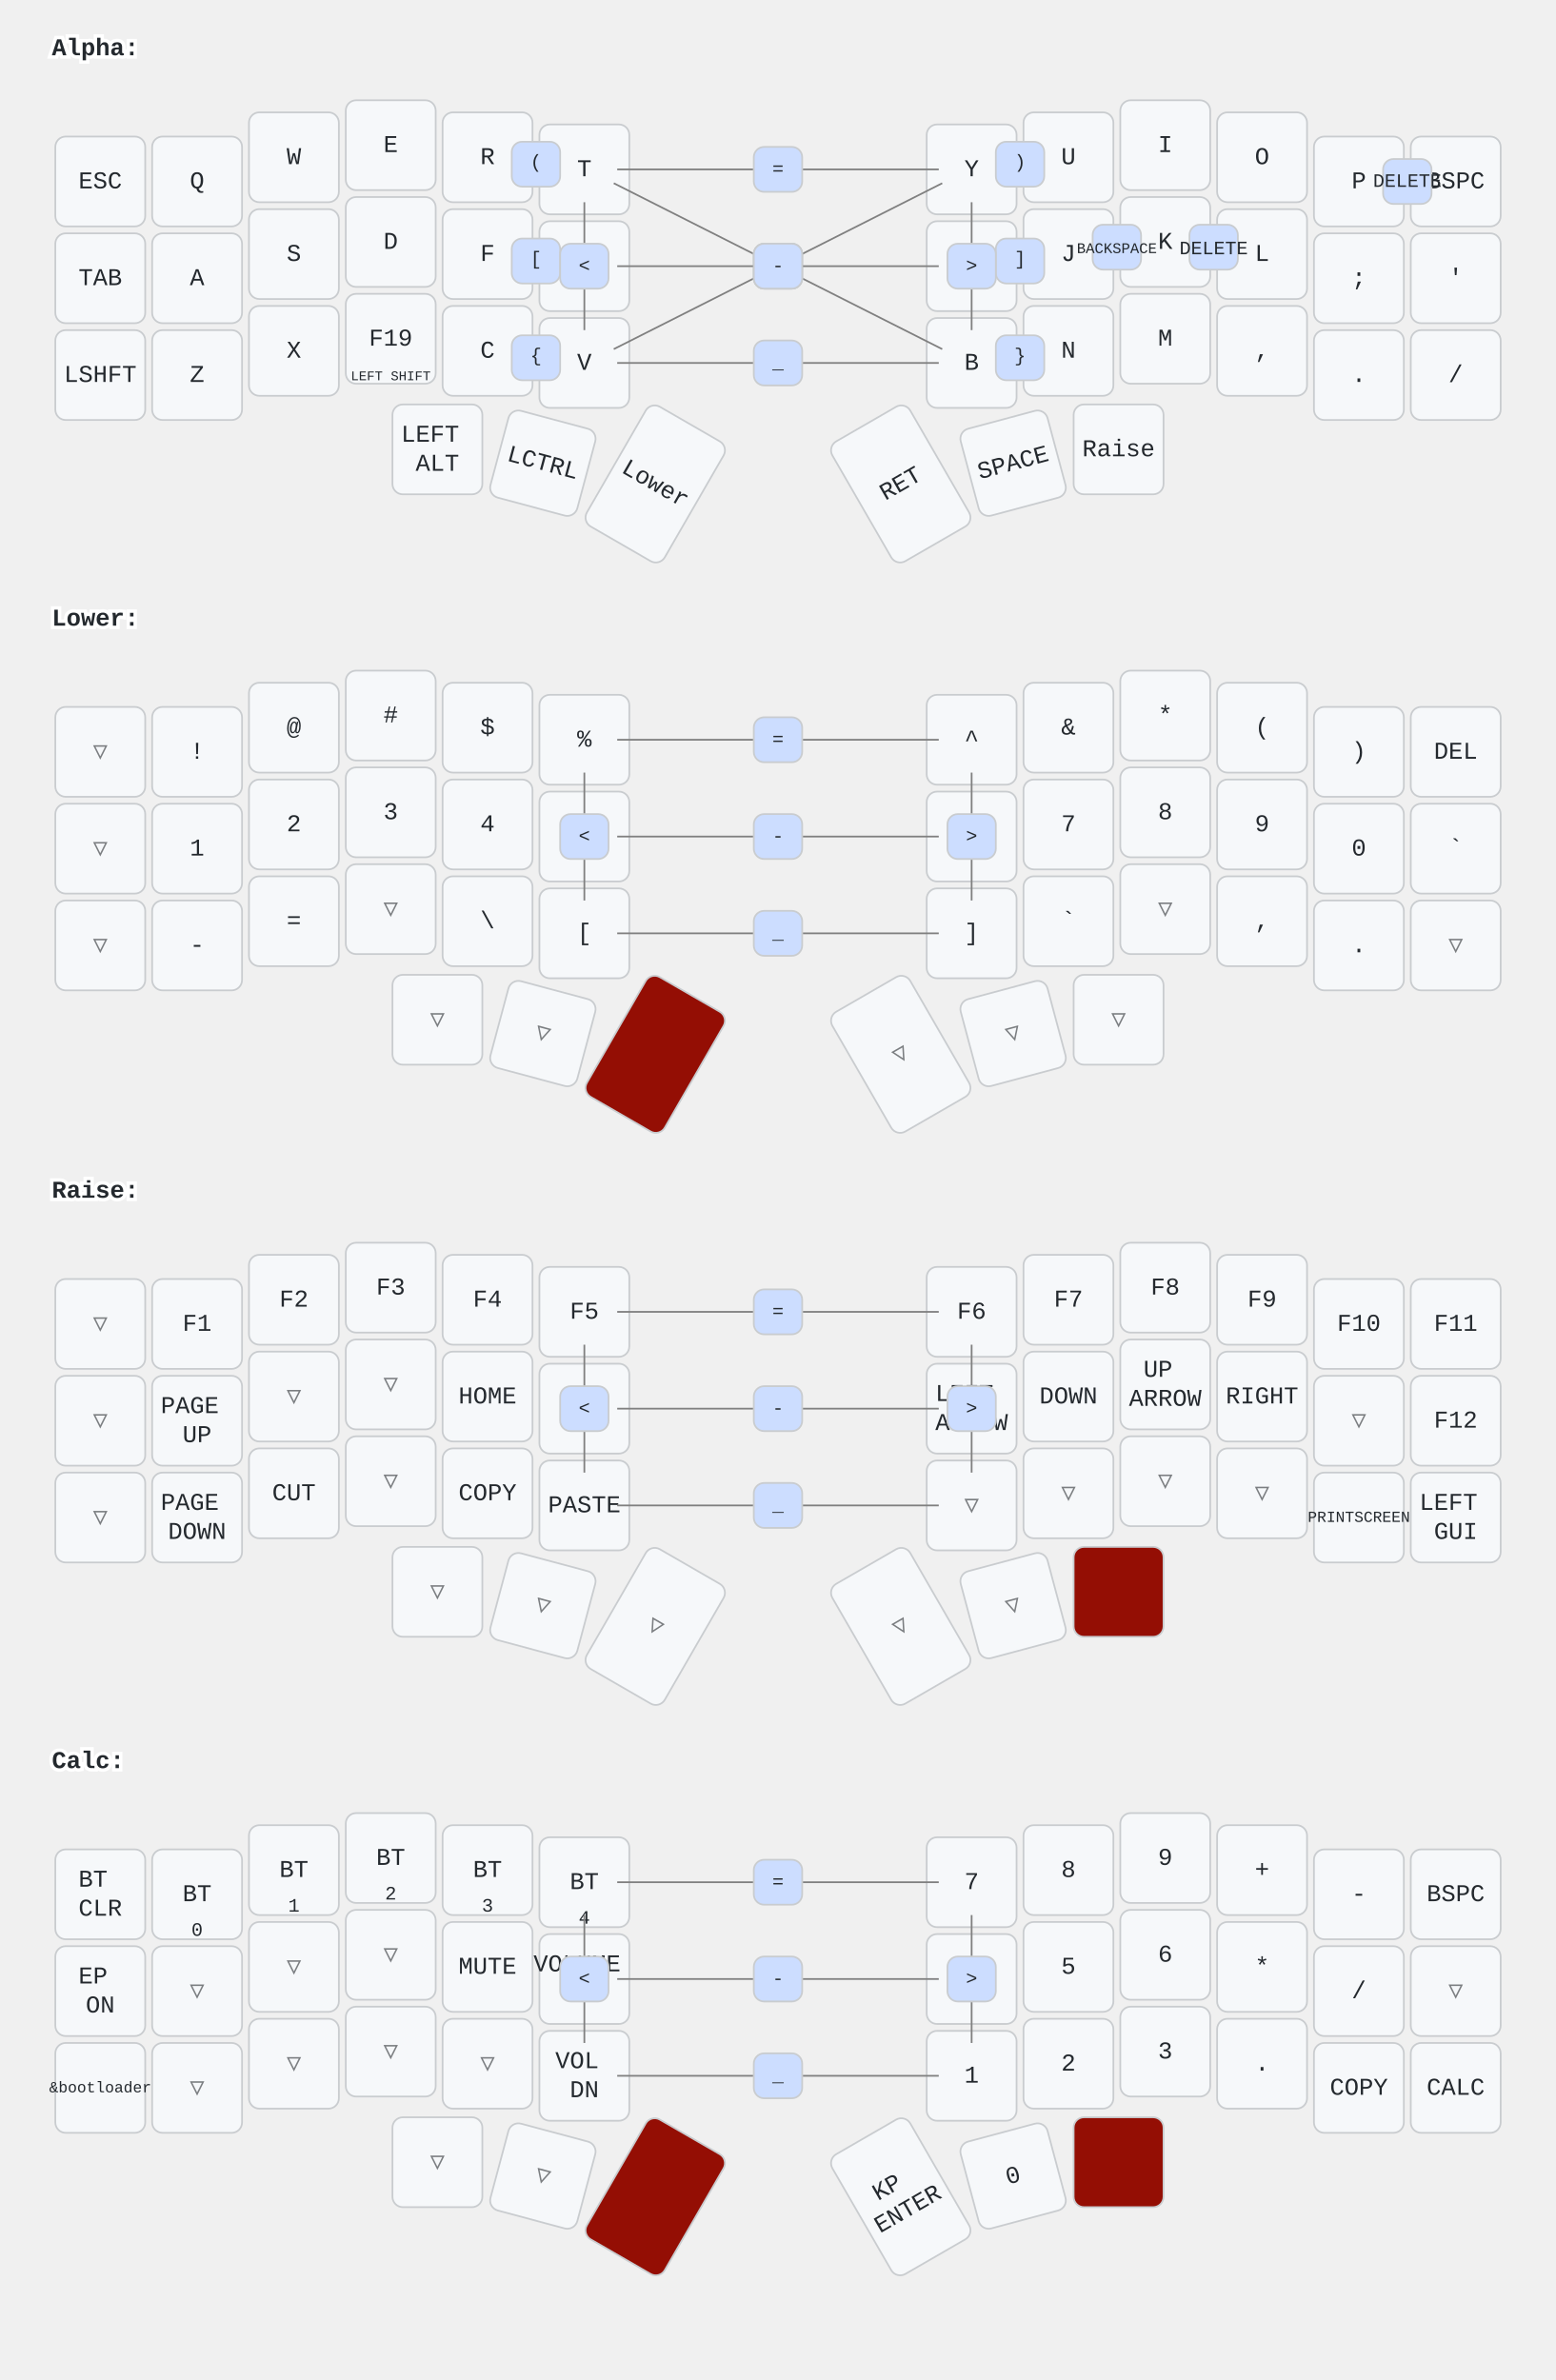
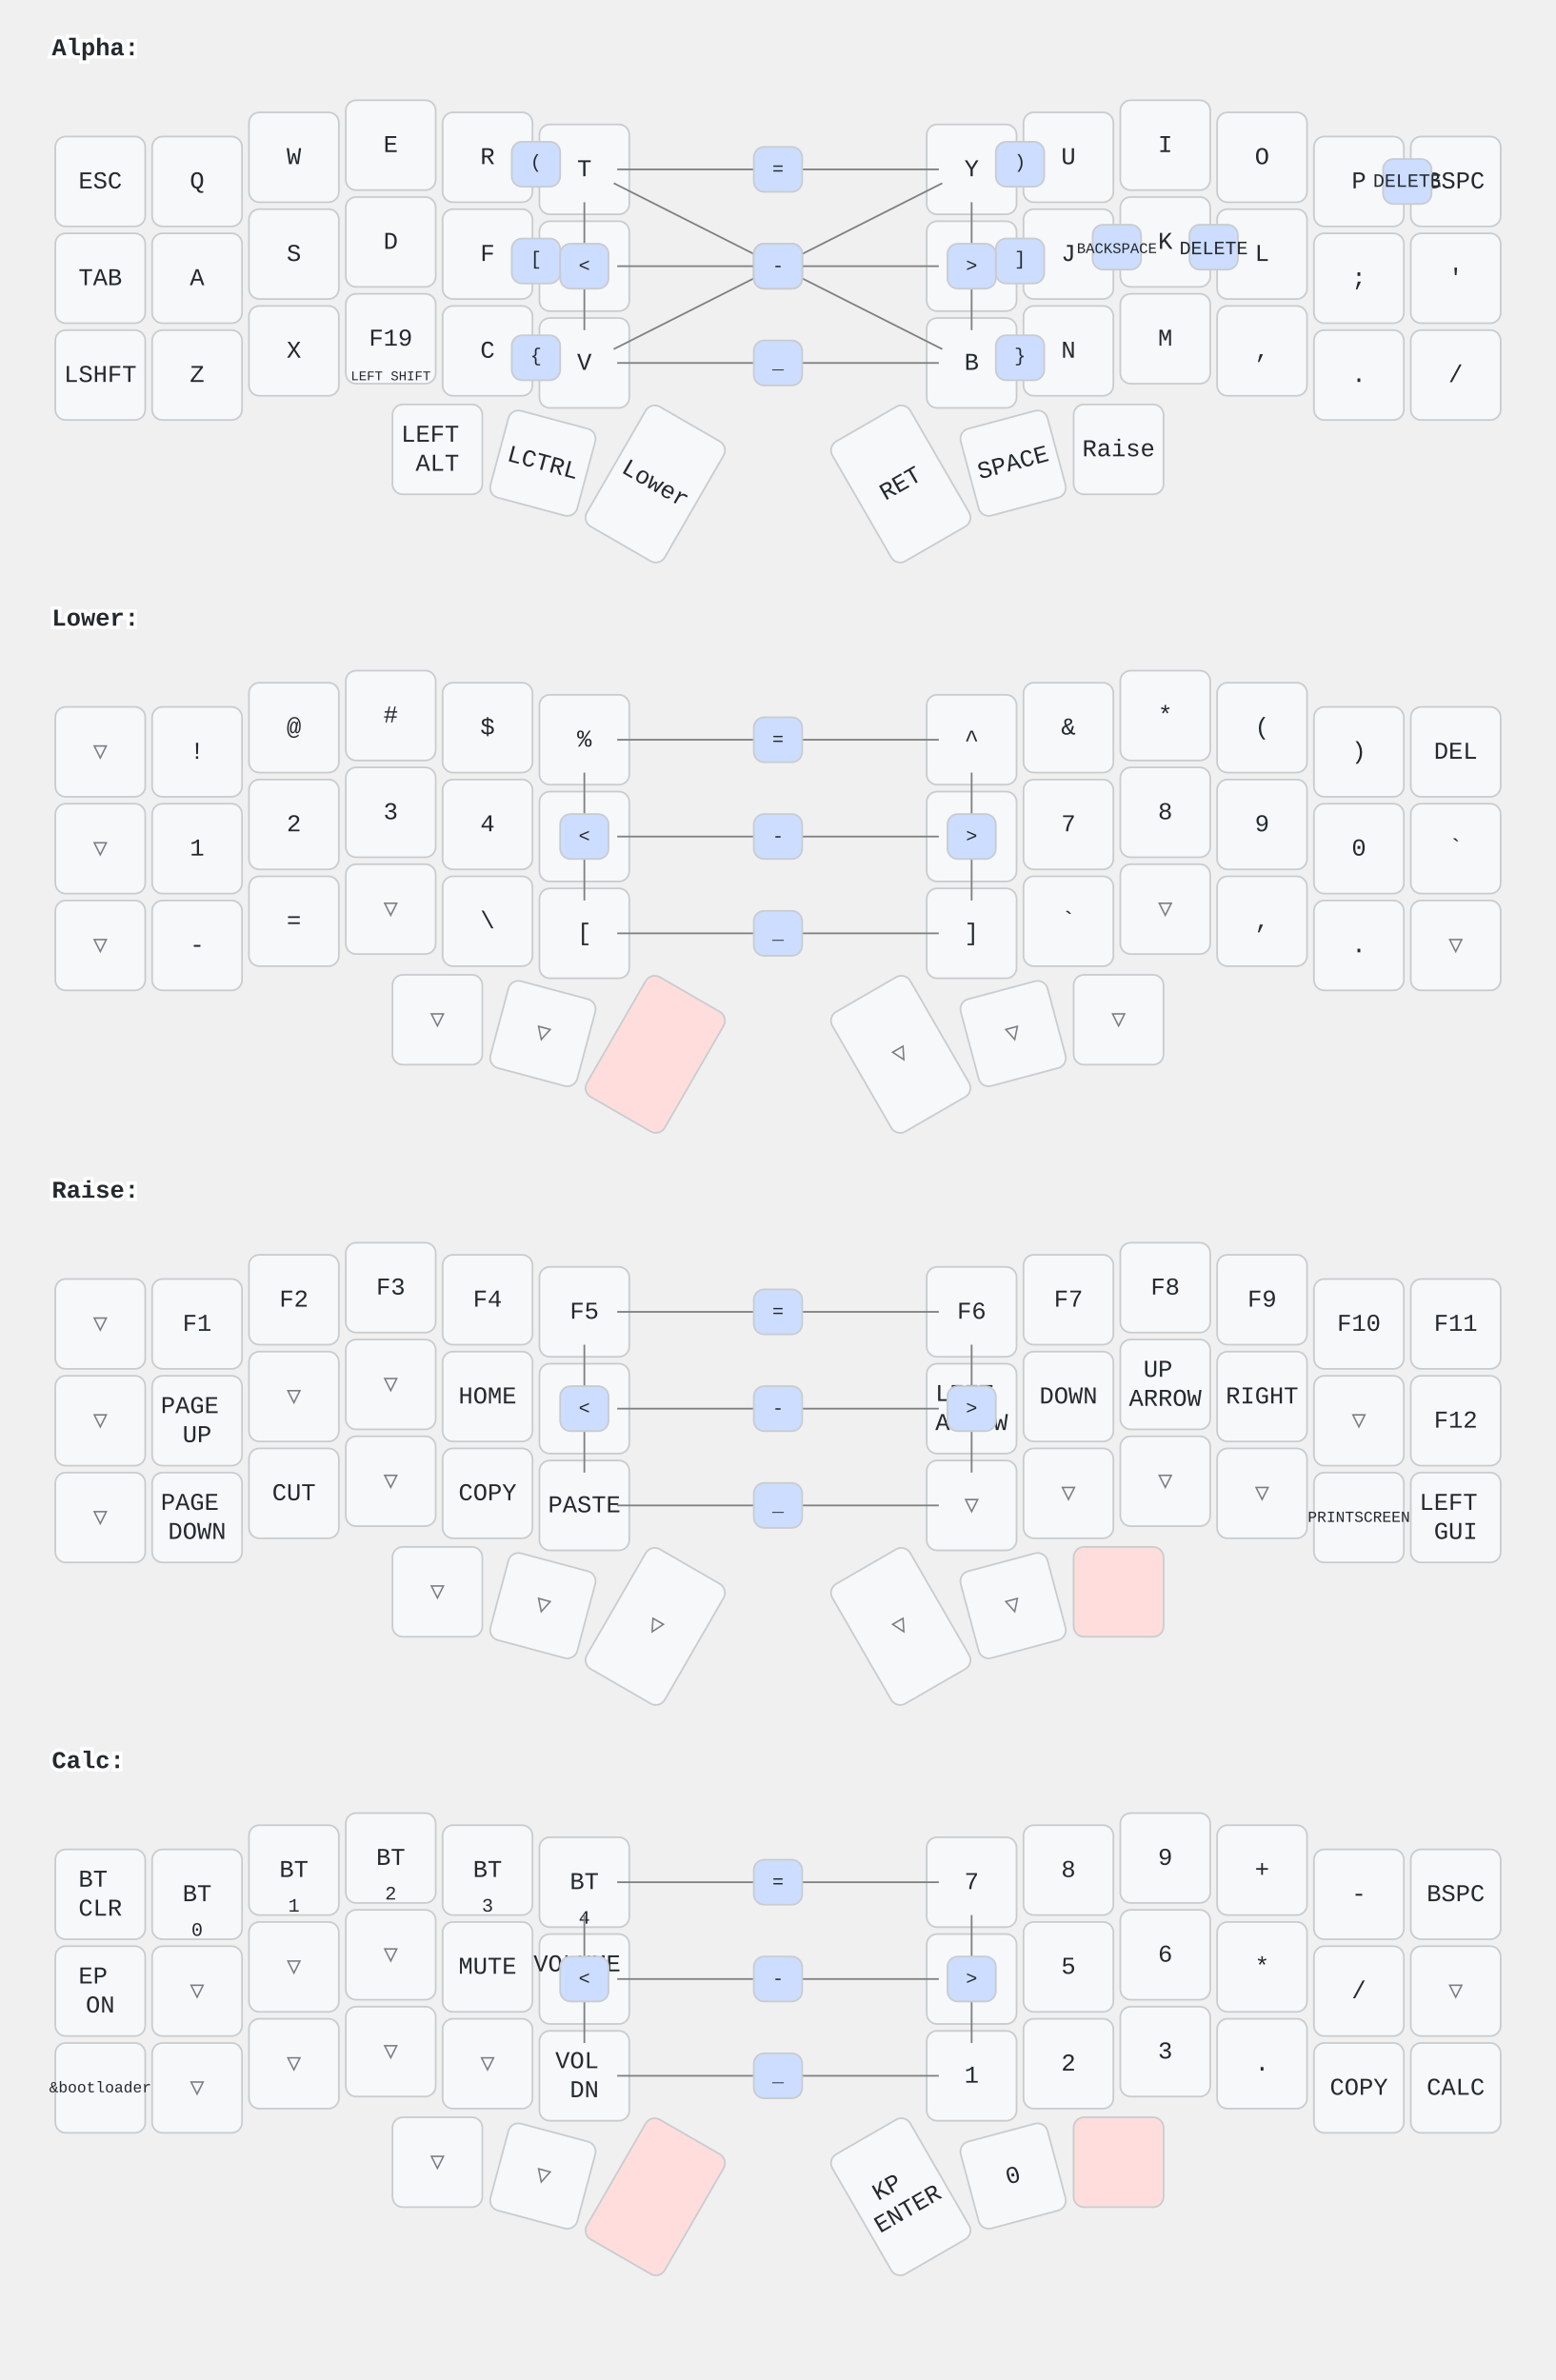
<svg xmlns="http://www.w3.org/2000/svg" width="900" height="1377" viewBox="0 0 900 1377" class="keymap">
  <style>/* inherit to force styles through use tags */
svg path {
    fill: inherit;
}

/* font and background color specifications */
svg.keymap {
    font-family: SFMono-Regular,Consolas,Liberation Mono,Menlo,monospace;
    font-size: 14px;
    font-kerning: normal;
    text-rendering: optimizeLegibility;
    fill: #24292e;
}

/* default key styling */
rect.key {
    fill: #f6f8fa;
}

rect.key, rect.combo {
    stroke: #c9cccf;
    stroke-width: 1;
}

/* default key side styling, only used is draw_key_sides is set */
rect.side {
    filter: brightness(90%);
}

/* color accent for combo boxes */
rect.combo, rect.combo-separate {
    fill: #cdf;
}

/* color accent for held keys */
rect.held, rect.combo.held {
    fill: #fdd;
}

/* color accent for ghost (optional) keys */
rect.ghost, rect.combo.ghost {
    stroke-dasharray: 4, 4;
    stroke-width: 2;
}

text {
    text-anchor: middle;
    dominant-baseline: middle;
}

/* styling for layer labels */
text.label {
    font-weight: bold;
    text-anchor: start;
    stroke: white;
    stroke-width: 4;
    paint-order: stroke;
}

/* styling for optional footer */
text.footer {
    text-anchor: end;
    dominant-baseline: auto;
    stroke: white;
    stroke-width: 4;
    paint-order: stroke;
}

/* styling for combo tap, and key hold/shifted label text */
text.combo, text.hold, text.shifted {
    font-size: 11px;
}

text.hold {
    text-anchor: middle;
    dominant-baseline: auto;
}

text.shifted {
    text-anchor: middle;
    dominant-baseline: hanging;
}

/* styling for hold/shifted label text in combo box */
text.combo.hold, text.combo.shifted {
    font-size: 8px;
}

/* lighter symbol for transparent keys */
text.trans {
    fill: #7b7e81;
}

/* styling for combo dendrons */
path.combo {
    stroke-width: 1;
    stroke: gray;
    fill: none;
}

/* Start Tabler Icons Cleanup */
/* cannot use height/width with glyphs */
.icon-tabler &gt; path {
    fill: inherit;
    stroke: inherit;
    stroke-width: 2;
}
/* hide tabler's default box */
.icon-tabler &gt; path[stroke="none"][fill="none"] {
    visibility: hidden;
}
/* End Tabler Icons Cleanup */
- 
- rect.held, rect.combo.held {
-   fill: #940e04;
- }</style>
+ </style>
  <g transform="translate(30, 0)" class="layer-Alpha">
    <text x="0" y="28" class="label">Alpha:</text>
    <g transform="translate(0, 56)">
      <g transform="translate(28, 49)" class="key keypos-0">
        <rect rx="6" ry="6" x="-26" y="-26" width="52" height="52" class="key" />
        <text x="0" y="0" class="key tap">ESC</text>
      </g>
      <g transform="translate(84, 49)" class="key keypos-1">
        <rect rx="6" ry="6" x="-26" y="-26" width="52" height="52" class="key" />
        <text x="0" y="0" class="key tap">Q</text>
      </g>
      <g transform="translate(140, 35)" class="key keypos-2">
        <rect rx="6" ry="6" x="-26" y="-26" width="52" height="52" class="key" />
        <text x="0" y="0" class="key tap">W</text>
      </g>
      <g transform="translate(196, 28)" class="key keypos-3">
        <rect rx="6" ry="6" x="-26" y="-26" width="52" height="52" class="key" />
        <text x="0" y="0" class="key tap">E</text>
      </g>
      <g transform="translate(252, 35)" class="key keypos-4">
        <rect rx="6" ry="6" x="-26" y="-26" width="52" height="52" class="key" />
        <text x="0" y="0" class="key tap">R</text>
      </g>
      <g transform="translate(308, 42)" class="key keypos-5">
        <rect rx="6" ry="6" x="-26" y="-26" width="52" height="52" class="key" />
        <text x="0" y="0" class="key tap">T</text>
      </g>
      <g transform="translate(532, 42)" class="key keypos-6">
        <rect rx="6" ry="6" x="-26" y="-26" width="52" height="52" class="key" />
        <text x="0" y="0" class="key tap">Y</text>
      </g>
      <g transform="translate(588, 35)" class="key keypos-7">
        <rect rx="6" ry="6" x="-26" y="-26" width="52" height="52" class="key" />
        <text x="0" y="0" class="key tap">U</text>
      </g>
      <g transform="translate(644, 28)" class="key keypos-8">
        <rect rx="6" ry="6" x="-26" y="-26" width="52" height="52" class="key" />
        <text x="0" y="0" class="key tap">I</text>
      </g>
      <g transform="translate(700, 35)" class="key keypos-9">
        <rect rx="6" ry="6" x="-26" y="-26" width="52" height="52" class="key" />
        <text x="0" y="0" class="key tap">O</text>
      </g>
      <g transform="translate(756, 49)" class="key keypos-10">
        <rect rx="6" ry="6" x="-26" y="-26" width="52" height="52" class="key" />
        <text x="0" y="0" class="key tap">P</text>
      </g>
      <g transform="translate(812, 49)" class="key keypos-11">
        <rect rx="6" ry="6" x="-26" y="-26" width="52" height="52" class="key" />
        <text x="0" y="0" class="key tap">BSPC</text>
      </g>
      <g transform="translate(28, 105)" class="key keypos-12">
        <rect rx="6" ry="6" x="-26" y="-26" width="52" height="52" class="key" />
        <text x="0" y="0" class="key tap">TAB</text>
      </g>
      <g transform="translate(84, 105)" class="key keypos-13">
        <rect rx="6" ry="6" x="-26" y="-26" width="52" height="52" class="key" />
        <text x="0" y="0" class="key tap">A</text>
      </g>
      <g transform="translate(140, 91)" class="key keypos-14">
        <rect rx="6" ry="6" x="-26" y="-26" width="52" height="52" class="key" />
        <text x="0" y="0" class="key tap">S</text>
      </g>
      <g transform="translate(196, 84)" class="key keypos-15">
        <rect rx="6" ry="6" x="-26" y="-26" width="52" height="52" class="key" />
        <text x="0" y="0" class="key tap">D</text>
      </g>
      <g transform="translate(252, 91)" class="key keypos-16">
        <rect rx="6" ry="6" x="-26" y="-26" width="52" height="52" class="key" />
        <text x="0" y="0" class="key tap">F</text>
      </g>
      <g transform="translate(308, 98)" class="key keypos-17">
        <rect rx="6" ry="6" x="-26" y="-26" width="52" height="52" class="key" />
        <text x="0" y="0" class="key tap">G</text>
      </g>
      <g transform="translate(532, 98)" class="key keypos-18">
        <rect rx="6" ry="6" x="-26" y="-26" width="52" height="52" class="key" />
        <text x="0" y="0" class="key tap">H</text>
      </g>
      <g transform="translate(588, 91)" class="key keypos-19">
        <rect rx="6" ry="6" x="-26" y="-26" width="52" height="52" class="key" />
        <text x="0" y="0" class="key tap">J</text>
      </g>
      <g transform="translate(644, 84)" class="key keypos-20">
        <rect rx="6" ry="6" x="-26" y="-26" width="52" height="52" class="key" />
        <text x="0" y="0" class="key tap">K</text>
      </g>
      <g transform="translate(700, 91)" class="key keypos-21">
        <rect rx="6" ry="6" x="-26" y="-26" width="52" height="52" class="key" />
        <text x="0" y="0" class="key tap">L</text>
      </g>
      <g transform="translate(756, 105)" class="key keypos-22">
        <rect rx="6" ry="6" x="-26" y="-26" width="52" height="52" class="key" />
        <text x="0" y="0" class="key tap">;</text>
      </g>
      <g transform="translate(812, 105)" class="key keypos-23">
        <rect rx="6" ry="6" x="-26" y="-26" width="52" height="52" class="key" />
        <text x="0" y="0" class="key tap">'</text>
      </g>
      <g transform="translate(28, 161)" class="key keypos-24">
        <rect rx="6" ry="6" x="-26" y="-26" width="52" height="52" class="key" />
        <text x="0" y="0" class="key tap">LSHFT</text>
      </g>
      <g transform="translate(84, 161)" class="key keypos-25">
        <rect rx="6" ry="6" x="-26" y="-26" width="52" height="52" class="key" />
        <text x="0" y="0" class="key tap">Z</text>
      </g>
      <g transform="translate(140, 147)" class="key keypos-26">
        <rect rx="6" ry="6" x="-26" y="-26" width="52" height="52" class="key" />
        <text x="0" y="0" class="key tap">X</text>
      </g>
      <g transform="translate(196, 140)" class="key keypos-27">
        <rect rx="6" ry="6" x="-26" y="-26" width="52" height="52" class="key" />
        <text x="0" y="0" class="key tap">F19</text>
        <text x="0" y="24" class="key hold">
          <tspan style="font-size: 70%">LEFT SHIFT</tspan>
        </text>
      </g>
      <g transform="translate(252, 147)" class="key keypos-28">
        <rect rx="6" ry="6" x="-26" y="-26" width="52" height="52" class="key" />
        <text x="0" y="0" class="key tap">C</text>
      </g>
      <g transform="translate(308, 154)" class="key keypos-29">
        <rect rx="6" ry="6" x="-26" y="-26" width="52" height="52" class="key" />
        <text x="0" y="0" class="key tap">V</text>
      </g>
      <g transform="translate(532, 154)" class="key keypos-30">
        <rect rx="6" ry="6" x="-26" y="-26" width="52" height="52" class="key" />
        <text x="0" y="0" class="key tap">B</text>
      </g>
      <g transform="translate(588, 147)" class="key keypos-31">
        <rect rx="6" ry="6" x="-26" y="-26" width="52" height="52" class="key" />
        <text x="0" y="0" class="key tap">N</text>
      </g>
      <g transform="translate(644, 140)" class="key keypos-32">
        <rect rx="6" ry="6" x="-26" y="-26" width="52" height="52" class="key" />
        <text x="0" y="0" class="key tap">M</text>
      </g>
      <g transform="translate(700, 147)" class="key keypos-33">
        <rect rx="6" ry="6" x="-26" y="-26" width="52" height="52" class="key" />
        <text x="0" y="0" class="key tap">,</text>
      </g>
      <g transform="translate(756, 161)" class="key keypos-34">
        <rect rx="6" ry="6" x="-26" y="-26" width="52" height="52" class="key" />
        <text x="0" y="0" class="key tap">.</text>
      </g>
      <g transform="translate(812, 161)" class="key keypos-35">
        <rect rx="6" ry="6" x="-26" y="-26" width="52" height="52" class="key" />
        <text x="0" y="0" class="key tap">/</text>
      </g>
      <g transform="translate(223, 204)" class="key keypos-36">
        <rect rx="6" ry="6" x="-26" y="-26" width="52" height="52" class="key" />
        <text x="0" y="0" class="key tap">
          <tspan x="0" dy="-0.6em">LEFT</tspan>
          <tspan x="0" dy="1.2em">ALT</tspan>
        </text>
      </g>
      <g transform="translate(284, 212) rotate(15.0)" class="key keypos-37">
        <rect rx="6" ry="6" x="-26" y="-26" width="52" height="52" class="key" />
        <text x="0" y="0" class="key tap">LCTRL</text>
      </g>
      <g transform="translate(349, 224) rotate(30.0)" class="key keypos-38">
        <rect rx="6" ry="6" x="-26" y="-40" width="52" height="80" class="key" />
        <text x="0" y="0" class="key tap">Lower</text>
      </g>
      <g transform="translate(491, 224) rotate(-30.0)" class="key keypos-39">
        <rect rx="6" ry="6" x="-26" y="-40" width="52" height="80" class="key" />
        <text x="0" y="0" class="key tap">RET</text>
      </g>
      <g transform="translate(556, 212) rotate(-15.0)" class="key keypos-40">
        <rect rx="6" ry="6" x="-26" y="-26" width="52" height="52" class="key" />
        <text x="0" y="0" class="key tap">SPACE</text>
      </g>
      <g transform="translate(617, 204)" class="key keypos-41">
        <rect rx="6" ry="6" x="-26" y="-26" width="52" height="52" class="key" />
        <text x="0" y="0" class="key tap">Raise</text>
      </g>
      <g class="combo combopos-0">
        <path d="M420,98 l-95,-48" class="combo" />
        <path d="M420,98 l95,48" class="combo" />
        <rect rx="6" ry="6" x="406" y="85" width="28" height="26" class="combo" />
        <text x="420" y="98" class="combo tap">\</text>
      </g>
      <g class="combo combopos-1">
        <path d="M420,98 l-95,48" class="combo" />
        <path d="M420,98 l95,-48" class="combo" />
        <rect rx="6" ry="6" x="406" y="85" width="28" height="26" class="combo" />
        <text x="420" y="98" class="combo tap">/</text>
      </g>
      <g class="combo combopos-2">
        <rect rx="6" ry="6" x="266" y="26" width="28" height="26" class="combo" />
        <text x="280" y="38" class="combo tap">(</text>
      </g>
      <g class="combo combopos-3">
        <rect rx="6" ry="6" x="546" y="26" width="28" height="26" class="combo" />
        <text x="560" y="38" class="combo tap">)</text>
      </g>
      <g class="combo combopos-4">
        <rect rx="6" ry="6" x="266" y="138" width="28" height="26" class="combo" />
        <text x="280" y="150" class="combo tap">{</text>
      </g>
      <g class="combo combopos-5">
        <rect rx="6" ry="6" x="546" y="138" width="28" height="26" class="combo" />
        <text x="560" y="150" class="combo tap">}</text>
      </g>
      <g class="combo combopos-6">
        <rect rx="6" ry="6" x="266" y="82" width="28" height="26" class="combo" />
        <text x="280" y="94" class="combo tap">[</text>
      </g>
      <g class="combo combopos-7">
        <rect rx="6" ry="6" x="546" y="82" width="28" height="26" class="combo" />
        <text x="560" y="94" class="combo tap">]</text>
      </g>
      <g class="combo combopos-8">
        <rect rx="6" ry="6" x="602" y="74" width="28" height="26" class="combo" />
        <text x="616" y="88" class="combo tap">
          <tspan style="font-size: 78%">BACKSPACE</tspan>
        </text>
      </g>
      <g class="combo combopos-9">
        <rect rx="6" ry="6" x="658" y="74" width="28" height="26" class="combo" />
        <text x="672" y="88" class="combo tap">DELETE</text>
      </g>
      <g class="combo combopos-10">
        <rect rx="6" ry="6" x="770" y="36" width="28" height="26" class="combo" />
        <text x="784" y="49" class="combo tap">DELETE</text>
      </g>
      <g class="combo combopos-11">
        <path d="M420,98 l-93,0" class="combo" />
        <path d="M420,98 l93,0" class="combo" />
        <rect rx="6" ry="6" x="406" y="85" width="28" height="26" class="combo" />
        <text x="420" y="98" class="combo tap">-</text>
      </g>
      <g class="combo combopos-12">
        <path d="M420,154 l-93,0" class="combo" />
        <path d="M420,154 l93,0" class="combo" />
        <rect rx="6" ry="6" x="406" y="141" width="28" height="26" class="combo" />
        <text x="420" y="154" class="combo tap">_</text>
      </g>
      <g class="combo combopos-13">
        <path d="M420,42 l-93,0" class="combo" />
        <path d="M420,42 l93,0" class="combo" />
        <rect rx="6" ry="6" x="406" y="29" width="28" height="26" class="combo" />
        <text x="420" y="42" class="combo tap">=</text>
      </g>
      <g class="combo combopos-14">
        <path d="M308,98 l0,-37" class="combo" />
        <path d="M308,98 l0,37" class="combo" />
        <rect rx="6" ry="6" x="294" y="85" width="28" height="26" class="combo" />
        <text x="308" y="98" class="combo tap">&lt;</text>
      </g>
      <g class="combo combopos-15">
        <path d="M532,98 l0,-37" class="combo" />
        <path d="M532,98 l0,37" class="combo" />
        <rect rx="6" ry="6" x="518" y="85" width="28" height="26" class="combo" />
        <text x="532" y="98" class="combo tap">&gt;</text>
      </g>
    </g>
  </g>
  <g transform="translate(30, 330)" class="layer-Lower">
    <text x="0" y="28" class="label">Lower:</text>
    <g transform="translate(0, 56)">
      <g transform="translate(28, 49)" class="key trans keypos-0">
        <rect rx="6" ry="6" x="-26" y="-26" width="52" height="52" class="key trans" />
        <text x="0" y="0" class="key trans tap">▽</text>
      </g>
      <g transform="translate(84, 49)" class="key keypos-1">
        <rect rx="6" ry="6" x="-26" y="-26" width="52" height="52" class="key" />
        <text x="0" y="0" class="key tap">!</text>
      </g>
      <g transform="translate(140, 35)" class="key keypos-2">
        <rect rx="6" ry="6" x="-26" y="-26" width="52" height="52" class="key" />
        <text x="0" y="0" class="key tap">@</text>
      </g>
      <g transform="translate(196, 28)" class="key keypos-3">
        <rect rx="6" ry="6" x="-26" y="-26" width="52" height="52" class="key" />
        <text x="0" y="0" class="key tap">#</text>
      </g>
      <g transform="translate(252, 35)" class="key keypos-4">
        <rect rx="6" ry="6" x="-26" y="-26" width="52" height="52" class="key" />
        <text x="0" y="0" class="key tap">$</text>
      </g>
      <g transform="translate(308, 42)" class="key keypos-5">
        <rect rx="6" ry="6" x="-26" y="-26" width="52" height="52" class="key" />
        <text x="0" y="0" class="key tap">%</text>
      </g>
      <g transform="translate(532, 42)" class="key keypos-6">
        <rect rx="6" ry="6" x="-26" y="-26" width="52" height="52" class="key" />
        <text x="0" y="0" class="key tap">^</text>
      </g>
      <g transform="translate(588, 35)" class="key keypos-7">
        <rect rx="6" ry="6" x="-26" y="-26" width="52" height="52" class="key" />
        <text x="0" y="0" class="key tap">&amp;</text>
      </g>
      <g transform="translate(644, 28)" class="key keypos-8">
        <rect rx="6" ry="6" x="-26" y="-26" width="52" height="52" class="key" />
        <text x="0" y="0" class="key tap">*</text>
      </g>
      <g transform="translate(700, 35)" class="key keypos-9">
        <rect rx="6" ry="6" x="-26" y="-26" width="52" height="52" class="key" />
        <text x="0" y="0" class="key tap">(</text>
      </g>
      <g transform="translate(756, 49)" class="key keypos-10">
        <rect rx="6" ry="6" x="-26" y="-26" width="52" height="52" class="key" />
        <text x="0" y="0" class="key tap">)</text>
      </g>
      <g transform="translate(812, 49)" class="key keypos-11">
        <rect rx="6" ry="6" x="-26" y="-26" width="52" height="52" class="key" />
        <text x="0" y="0" class="key tap">DEL</text>
      </g>
      <g transform="translate(28, 105)" class="key trans keypos-12">
        <rect rx="6" ry="6" x="-26" y="-26" width="52" height="52" class="key trans" />
        <text x="0" y="0" class="key trans tap">▽</text>
      </g>
      <g transform="translate(84, 105)" class="key keypos-13">
        <rect rx="6" ry="6" x="-26" y="-26" width="52" height="52" class="key" />
        <text x="0" y="0" class="key tap">1</text>
      </g>
      <g transform="translate(140, 91)" class="key keypos-14">
        <rect rx="6" ry="6" x="-26" y="-26" width="52" height="52" class="key" />
        <text x="0" y="0" class="key tap">2</text>
      </g>
      <g transform="translate(196, 84)" class="key keypos-15">
        <rect rx="6" ry="6" x="-26" y="-26" width="52" height="52" class="key" />
        <text x="0" y="0" class="key tap">3</text>
      </g>
      <g transform="translate(252, 91)" class="key keypos-16">
        <rect rx="6" ry="6" x="-26" y="-26" width="52" height="52" class="key" />
        <text x="0" y="0" class="key tap">4</text>
      </g>
      <g transform="translate(308, 98)" class="key keypos-17">
        <rect rx="6" ry="6" x="-26" y="-26" width="52" height="52" class="key" />
        <text x="0" y="0" class="key tap">5</text>
      </g>
      <g transform="translate(532, 98)" class="key keypos-18">
        <rect rx="6" ry="6" x="-26" y="-26" width="52" height="52" class="key" />
        <text x="0" y="0" class="key tap">6</text>
      </g>
      <g transform="translate(588, 91)" class="key keypos-19">
        <rect rx="6" ry="6" x="-26" y="-26" width="52" height="52" class="key" />
        <text x="0" y="0" class="key tap">7</text>
      </g>
      <g transform="translate(644, 84)" class="key keypos-20">
        <rect rx="6" ry="6" x="-26" y="-26" width="52" height="52" class="key" />
        <text x="0" y="0" class="key tap">8</text>
      </g>
      <g transform="translate(700, 91)" class="key keypos-21">
        <rect rx="6" ry="6" x="-26" y="-26" width="52" height="52" class="key" />
        <text x="0" y="0" class="key tap">9</text>
      </g>
      <g transform="translate(756, 105)" class="key keypos-22">
        <rect rx="6" ry="6" x="-26" y="-26" width="52" height="52" class="key" />
        <text x="0" y="0" class="key tap">0</text>
      </g>
      <g transform="translate(812, 105)" class="key keypos-23">
        <rect rx="6" ry="6" x="-26" y="-26" width="52" height="52" class="key" />
        <text x="0" y="0" class="key tap">`</text>
      </g>
      <g transform="translate(28, 161)" class="key trans keypos-24">
        <rect rx="6" ry="6" x="-26" y="-26" width="52" height="52" class="key trans" />
        <text x="0" y="0" class="key trans tap">▽</text>
      </g>
      <g transform="translate(84, 161)" class="key keypos-25">
        <rect rx="6" ry="6" x="-26" y="-26" width="52" height="52" class="key" />
        <text x="0" y="0" class="key tap">-</text>
      </g>
      <g transform="translate(140, 147)" class="key keypos-26">
        <rect rx="6" ry="6" x="-26" y="-26" width="52" height="52" class="key" />
        <text x="0" y="0" class="key tap">=</text>
      </g>
      <g transform="translate(196, 140)" class="key trans keypos-27">
        <rect rx="6" ry="6" x="-26" y="-26" width="52" height="52" class="key trans" />
        <text x="0" y="0" class="key trans tap">▽</text>
      </g>
      <g transform="translate(252, 147)" class="key keypos-28">
        <rect rx="6" ry="6" x="-26" y="-26" width="52" height="52" class="key" />
        <text x="0" y="0" class="key tap">\</text>
      </g>
      <g transform="translate(308, 154)" class="key keypos-29">
        <rect rx="6" ry="6" x="-26" y="-26" width="52" height="52" class="key" />
        <text x="0" y="0" class="key tap">[</text>
      </g>
      <g transform="translate(532, 154)" class="key keypos-30">
        <rect rx="6" ry="6" x="-26" y="-26" width="52" height="52" class="key" />
        <text x="0" y="0" class="key tap">]</text>
      </g>
      <g transform="translate(588, 147)" class="key keypos-31">
        <rect rx="6" ry="6" x="-26" y="-26" width="52" height="52" class="key" />
        <text x="0" y="0" class="key tap">`</text>
      </g>
      <g transform="translate(644, 140)" class="key trans keypos-32">
        <rect rx="6" ry="6" x="-26" y="-26" width="52" height="52" class="key trans" />
        <text x="0" y="0" class="key trans tap">▽</text>
      </g>
      <g transform="translate(700, 147)" class="key keypos-33">
        <rect rx="6" ry="6" x="-26" y="-26" width="52" height="52" class="key" />
        <text x="0" y="0" class="key tap">,</text>
      </g>
      <g transform="translate(756, 161)" class="key keypos-34">
        <rect rx="6" ry="6" x="-26" y="-26" width="52" height="52" class="key" />
        <text x="0" y="0" class="key tap">.</text>
      </g>
      <g transform="translate(812, 161)" class="key trans keypos-35">
        <rect rx="6" ry="6" x="-26" y="-26" width="52" height="52" class="key trans" />
        <text x="0" y="0" class="key trans tap">▽</text>
      </g>
      <g transform="translate(223, 204)" class="key trans keypos-36">
        <rect rx="6" ry="6" x="-26" y="-26" width="52" height="52" class="key trans" />
        <text x="0" y="0" class="key trans tap">▽</text>
      </g>
      <g transform="translate(284, 212) rotate(15.0)" class="key trans keypos-37">
        <rect rx="6" ry="6" x="-26" y="-26" width="52" height="52" class="key trans" />
        <text x="0" y="0" class="key trans tap">▽</text>
      </g>
      <g transform="translate(349, 224) rotate(30.0)" class="key held keypos-38">
        <rect rx="6" ry="6" x="-26" y="-40" width="52" height="80" class="key held" />
      </g>
      <g transform="translate(491, 224) rotate(-30.0)" class="key trans keypos-39">
        <rect rx="6" ry="6" x="-26" y="-40" width="52" height="80" class="key trans" />
        <text x="0" y="0" class="key trans tap">▽</text>
      </g>
      <g transform="translate(556, 212) rotate(-15.0)" class="key trans keypos-40">
        <rect rx="6" ry="6" x="-26" y="-26" width="52" height="52" class="key trans" />
        <text x="0" y="0" class="key trans tap">▽</text>
      </g>
      <g transform="translate(617, 204)" class="key trans keypos-41">
        <rect rx="6" ry="6" x="-26" y="-26" width="52" height="52" class="key trans" />
        <text x="0" y="0" class="key trans tap">▽</text>
      </g>
      <g class="combo combopos-0">
        <path d="M420,98 l-93,0" class="combo" />
        <path d="M420,98 l93,0" class="combo" />
        <rect rx="6" ry="6" x="406" y="85" width="28" height="26" class="combo" />
        <text x="420" y="98" class="combo tap">-</text>
      </g>
      <g class="combo combopos-1">
        <path d="M420,154 l-93,0" class="combo" />
        <path d="M420,154 l93,0" class="combo" />
        <rect rx="6" ry="6" x="406" y="141" width="28" height="26" class="combo" />
        <text x="420" y="154" class="combo tap">_</text>
      </g>
      <g class="combo combopos-2">
        <path d="M420,42 l-93,0" class="combo" />
        <path d="M420,42 l93,0" class="combo" />
        <rect rx="6" ry="6" x="406" y="29" width="28" height="26" class="combo" />
        <text x="420" y="42" class="combo tap">=</text>
      </g>
      <g class="combo combopos-3">
        <path d="M308,98 l0,-37" class="combo" />
        <path d="M308,98 l0,37" class="combo" />
        <rect rx="6" ry="6" x="294" y="85" width="28" height="26" class="combo" />
        <text x="308" y="98" class="combo tap">&lt;</text>
      </g>
      <g class="combo combopos-4">
        <path d="M532,98 l0,-37" class="combo" />
        <path d="M532,98 l0,37" class="combo" />
        <rect rx="6" ry="6" x="518" y="85" width="28" height="26" class="combo" />
        <text x="532" y="98" class="combo tap">&gt;</text>
      </g>
    </g>
  </g>
  <g transform="translate(30, 661)" class="layer-Raise">
    <text x="0" y="28" class="label">Raise:</text>
    <g transform="translate(0, 56)">
      <g transform="translate(28, 49)" class="key trans keypos-0">
        <rect rx="6" ry="6" x="-26" y="-26" width="52" height="52" class="key trans" />
        <text x="0" y="0" class="key trans tap">▽</text>
      </g>
      <g transform="translate(84, 49)" class="key keypos-1">
        <rect rx="6" ry="6" x="-26" y="-26" width="52" height="52" class="key" />
        <text x="0" y="0" class="key tap">F1</text>
      </g>
      <g transform="translate(140, 35)" class="key keypos-2">
        <rect rx="6" ry="6" x="-26" y="-26" width="52" height="52" class="key" />
        <text x="0" y="0" class="key tap">F2</text>
      </g>
      <g transform="translate(196, 28)" class="key keypos-3">
        <rect rx="6" ry="6" x="-26" y="-26" width="52" height="52" class="key" />
        <text x="0" y="0" class="key tap">F3</text>
      </g>
      <g transform="translate(252, 35)" class="key keypos-4">
        <rect rx="6" ry="6" x="-26" y="-26" width="52" height="52" class="key" />
        <text x="0" y="0" class="key tap">F4</text>
      </g>
      <g transform="translate(308, 42)" class="key keypos-5">
        <rect rx="6" ry="6" x="-26" y="-26" width="52" height="52" class="key" />
        <text x="0" y="0" class="key tap">F5</text>
      </g>
      <g transform="translate(532, 42)" class="key keypos-6">
        <rect rx="6" ry="6" x="-26" y="-26" width="52" height="52" class="key" />
        <text x="0" y="0" class="key tap">F6</text>
      </g>
      <g transform="translate(588, 35)" class="key keypos-7">
        <rect rx="6" ry="6" x="-26" y="-26" width="52" height="52" class="key" />
        <text x="0" y="0" class="key tap">F7</text>
      </g>
      <g transform="translate(644, 28)" class="key keypos-8">
        <rect rx="6" ry="6" x="-26" y="-26" width="52" height="52" class="key" />
        <text x="0" y="0" class="key tap">F8</text>
      </g>
      <g transform="translate(700, 35)" class="key keypos-9">
        <rect rx="6" ry="6" x="-26" y="-26" width="52" height="52" class="key" />
        <text x="0" y="0" class="key tap">F9</text>
      </g>
      <g transform="translate(756, 49)" class="key keypos-10">
        <rect rx="6" ry="6" x="-26" y="-26" width="52" height="52" class="key" />
        <text x="0" y="0" class="key tap">F10</text>
      </g>
      <g transform="translate(812, 49)" class="key keypos-11">
        <rect rx="6" ry="6" x="-26" y="-26" width="52" height="52" class="key" />
        <text x="0" y="0" class="key tap">F11</text>
      </g>
      <g transform="translate(28, 105)" class="key trans keypos-12">
        <rect rx="6" ry="6" x="-26" y="-26" width="52" height="52" class="key trans" />
        <text x="0" y="0" class="key trans tap">▽</text>
      </g>
      <g transform="translate(84, 105)" class="key keypos-13">
        <rect rx="6" ry="6" x="-26" y="-26" width="52" height="52" class="key" />
        <text x="0" y="0" class="key tap">
          <tspan x="0" dy="-0.6em">PAGE</tspan>
          <tspan x="0" dy="1.2em">UP</tspan>
        </text>
      </g>
      <g transform="translate(140, 91)" class="key trans keypos-14">
        <rect rx="6" ry="6" x="-26" y="-26" width="52" height="52" class="key trans" />
        <text x="0" y="0" class="key trans tap">▽</text>
      </g>
      <g transform="translate(196, 84)" class="key trans keypos-15">
        <rect rx="6" ry="6" x="-26" y="-26" width="52" height="52" class="key trans" />
        <text x="0" y="0" class="key trans tap">▽</text>
      </g>
      <g transform="translate(252, 91)" class="key keypos-16">
        <rect rx="6" ry="6" x="-26" y="-26" width="52" height="52" class="key" />
        <text x="0" y="0" class="key tap">HOME</text>
      </g>
      <g transform="translate(308, 98)" class="key keypos-17">
        <rect rx="6" ry="6" x="-26" y="-26" width="52" height="52" class="key" />
        <text x="0" y="0" class="key tap">END</text>
      </g>
      <g transform="translate(532, 98)" class="key keypos-18">
        <rect rx="6" ry="6" x="-26" y="-26" width="52" height="52" class="key" />
        <text x="0" y="0" class="key tap">
          <tspan x="0" dy="-0.6em">LEFT</tspan>
          <tspan x="0" dy="1.2em">ARROW</tspan>
        </text>
      </g>
      <g transform="translate(588, 91)" class="key keypos-19">
        <rect rx="6" ry="6" x="-26" y="-26" width="52" height="52" class="key" />
        <text x="0" y="0" class="key tap">DOWN</text>
      </g>
      <g transform="translate(644, 84)" class="key keypos-20">
        <rect rx="6" ry="6" x="-26" y="-26" width="52" height="52" class="key" />
        <text x="0" y="0" class="key tap">
          <tspan x="0" dy="-0.6em">UP</tspan>
          <tspan x="0" dy="1.2em">ARROW</tspan>
        </text>
      </g>
      <g transform="translate(700, 91)" class="key keypos-21">
        <rect rx="6" ry="6" x="-26" y="-26" width="52" height="52" class="key" />
        <text x="0" y="0" class="key tap">RIGHT</text>
      </g>
      <g transform="translate(756, 105)" class="key trans keypos-22">
        <rect rx="6" ry="6" x="-26" y="-26" width="52" height="52" class="key trans" />
        <text x="0" y="0" class="key trans tap">▽</text>
      </g>
      <g transform="translate(812, 105)" class="key keypos-23">
        <rect rx="6" ry="6" x="-26" y="-26" width="52" height="52" class="key" />
        <text x="0" y="0" class="key tap">F12</text>
      </g>
      <g transform="translate(28, 161)" class="key trans keypos-24">
        <rect rx="6" ry="6" x="-26" y="-26" width="52" height="52" class="key trans" />
        <text x="0" y="0" class="key trans tap">▽</text>
      </g>
      <g transform="translate(84, 161)" class="key keypos-25">
        <rect rx="6" ry="6" x="-26" y="-26" width="52" height="52" class="key" />
        <text x="0" y="0" class="key tap">
          <tspan x="0" dy="-0.6em">PAGE</tspan>
          <tspan x="0" dy="1.2em">DOWN</tspan>
        </text>
      </g>
      <g transform="translate(140, 147)" class="key keypos-26">
        <rect rx="6" ry="6" x="-26" y="-26" width="52" height="52" class="key" />
        <text x="0" y="0" class="key tap">CUT</text>
      </g>
      <g transform="translate(196, 140)" class="key trans keypos-27">
        <rect rx="6" ry="6" x="-26" y="-26" width="52" height="52" class="key trans" />
        <text x="0" y="0" class="key trans tap">▽</text>
      </g>
      <g transform="translate(252, 147)" class="key keypos-28">
        <rect rx="6" ry="6" x="-26" y="-26" width="52" height="52" class="key" />
        <text x="0" y="0" class="key tap">COPY</text>
      </g>
      <g transform="translate(308, 154)" class="key keypos-29">
        <rect rx="6" ry="6" x="-26" y="-26" width="52" height="52" class="key" />
        <text x="0" y="0" class="key tap">PASTE</text>
      </g>
      <g transform="translate(532, 154)" class="key trans keypos-30">
        <rect rx="6" ry="6" x="-26" y="-26" width="52" height="52" class="key trans" />
        <text x="0" y="0" class="key trans tap">▽</text>
      </g>
      <g transform="translate(588, 147)" class="key trans keypos-31">
        <rect rx="6" ry="6" x="-26" y="-26" width="52" height="52" class="key trans" />
        <text x="0" y="0" class="key trans tap">▽</text>
      </g>
      <g transform="translate(644, 140)" class="key trans keypos-32">
        <rect rx="6" ry="6" x="-26" y="-26" width="52" height="52" class="key trans" />
        <text x="0" y="0" class="key trans tap">▽</text>
      </g>
      <g transform="translate(700, 147)" class="key trans keypos-33">
        <rect rx="6" ry="6" x="-26" y="-26" width="52" height="52" class="key trans" />
        <text x="0" y="0" class="key trans tap">▽</text>
      </g>
      <g transform="translate(756, 161)" class="key keypos-34">
        <rect rx="6" ry="6" x="-26" y="-26" width="52" height="52" class="key" />
        <text x="0" y="0" class="key tap">
          <tspan style="font-size: 64%">PRINTSCREEN</tspan>
        </text>
      </g>
      <g transform="translate(812, 161)" class="key keypos-35">
        <rect rx="6" ry="6" x="-26" y="-26" width="52" height="52" class="key" />
        <text x="0" y="0" class="key tap">
          <tspan x="0" dy="-0.6em">LEFT</tspan>
          <tspan x="0" dy="1.2em">GUI</tspan>
        </text>
      </g>
      <g transform="translate(223, 204)" class="key trans keypos-36">
        <rect rx="6" ry="6" x="-26" y="-26" width="52" height="52" class="key trans" />
        <text x="0" y="0" class="key trans tap">▽</text>
      </g>
      <g transform="translate(284, 212) rotate(15.0)" class="key trans keypos-37">
        <rect rx="6" ry="6" x="-26" y="-26" width="52" height="52" class="key trans" />
        <text x="0" y="0" class="key trans tap">▽</text>
      </g>
      <g transform="translate(349, 224) rotate(30.0)" class="key trans keypos-38">
        <rect rx="6" ry="6" x="-26" y="-40" width="52" height="80" class="key trans" />
        <text x="0" y="0" class="key trans tap">▽</text>
      </g>
      <g transform="translate(491, 224) rotate(-30.0)" class="key trans keypos-39">
        <rect rx="6" ry="6" x="-26" y="-40" width="52" height="80" class="key trans" />
        <text x="0" y="0" class="key trans tap">▽</text>
      </g>
      <g transform="translate(556, 212) rotate(-15.0)" class="key trans keypos-40">
        <rect rx="6" ry="6" x="-26" y="-26" width="52" height="52" class="key trans" />
        <text x="0" y="0" class="key trans tap">▽</text>
      </g>
      <g transform="translate(617, 204)" class="key held keypos-41">
        <rect rx="6" ry="6" x="-26" y="-26" width="52" height="52" class="key held" />
      </g>
      <g class="combo combopos-0">
        <path d="M420,98 l-93,0" class="combo" />
        <path d="M420,98 l93,0" class="combo" />
        <rect rx="6" ry="6" x="406" y="85" width="28" height="26" class="combo" />
        <text x="420" y="98" class="combo tap">-</text>
      </g>
      <g class="combo combopos-1">
        <path d="M420,154 l-93,0" class="combo" />
        <path d="M420,154 l93,0" class="combo" />
        <rect rx="6" ry="6" x="406" y="141" width="28" height="26" class="combo" />
        <text x="420" y="154" class="combo tap">_</text>
      </g>
      <g class="combo combopos-2">
        <path d="M420,42 l-93,0" class="combo" />
        <path d="M420,42 l93,0" class="combo" />
        <rect rx="6" ry="6" x="406" y="29" width="28" height="26" class="combo" />
        <text x="420" y="42" class="combo tap">=</text>
      </g>
      <g class="combo combopos-3">
        <path d="M308,98 l0,-37" class="combo" />
        <path d="M308,98 l0,37" class="combo" />
        <rect rx="6" ry="6" x="294" y="85" width="28" height="26" class="combo" />
        <text x="308" y="98" class="combo tap">&lt;</text>
      </g>
      <g class="combo combopos-4">
        <path d="M532,98 l0,-37" class="combo" />
        <path d="M532,98 l0,37" class="combo" />
        <rect rx="6" ry="6" x="518" y="85" width="28" height="26" class="combo" />
        <text x="532" y="98" class="combo tap">&gt;</text>
      </g>
    </g>
  </g>
  <g transform="translate(30, 991)" class="layer-Calc">
    <text x="0" y="28" class="label">Calc:</text>
    <g transform="translate(0, 56)">
      <g transform="translate(28, 49)" class="key keypos-0">
        <rect rx="6" ry="6" x="-26" y="-26" width="52" height="52" class="key" />
        <text x="0" y="0" class="key tap">
          <tspan x="0" dy="-0.6em">BT</tspan>
          <tspan x="0" dy="1.2em">CLR</tspan>
        </text>
      </g>
      <g transform="translate(84, 49)" class="key keypos-1">
        <rect rx="6" ry="6" x="-26" y="-26" width="52" height="52" class="key" />
        <text x="0" y="0" class="key tap">BT</text>
        <text x="0" y="24" class="key hold">0</text>
      </g>
      <g transform="translate(140, 35)" class="key keypos-2">
        <rect rx="6" ry="6" x="-26" y="-26" width="52" height="52" class="key" />
        <text x="0" y="0" class="key tap">BT</text>
        <text x="0" y="24" class="key hold">1</text>
      </g>
      <g transform="translate(196, 28)" class="key keypos-3">
        <rect rx="6" ry="6" x="-26" y="-26" width="52" height="52" class="key" />
        <text x="0" y="0" class="key tap">BT</text>
        <text x="0" y="24" class="key hold">2</text>
      </g>
      <g transform="translate(252, 35)" class="key keypos-4">
        <rect rx="6" ry="6" x="-26" y="-26" width="52" height="52" class="key" />
        <text x="0" y="0" class="key tap">BT</text>
        <text x="0" y="24" class="key hold">3</text>
      </g>
      <g transform="translate(308, 42)" class="key keypos-5">
        <rect rx="6" ry="6" x="-26" y="-26" width="52" height="52" class="key" />
        <text x="0" y="0" class="key tap">BT</text>
        <text x="0" y="24" class="key hold">4</text>
      </g>
      <g transform="translate(532, 42)" class="key keypos-6">
        <rect rx="6" ry="6" x="-26" y="-26" width="52" height="52" class="key" />
        <text x="0" y="0" class="key tap">7</text>
      </g>
      <g transform="translate(588, 35)" class="key keypos-7">
        <rect rx="6" ry="6" x="-26" y="-26" width="52" height="52" class="key" />
        <text x="0" y="0" class="key tap">8</text>
      </g>
      <g transform="translate(644, 28)" class="key keypos-8">
        <rect rx="6" ry="6" x="-26" y="-26" width="52" height="52" class="key" />
        <text x="0" y="0" class="key tap">9</text>
      </g>
      <g transform="translate(700, 35)" class="key keypos-9">
        <rect rx="6" ry="6" x="-26" y="-26" width="52" height="52" class="key" />
        <text x="0" y="0" class="key tap">+</text>
      </g>
      <g transform="translate(756, 49)" class="key keypos-10">
        <rect rx="6" ry="6" x="-26" y="-26" width="52" height="52" class="key" />
        <text x="0" y="0" class="key tap">-</text>
      </g>
      <g transform="translate(812, 49)" class="key keypos-11">
        <rect rx="6" ry="6" x="-26" y="-26" width="52" height="52" class="key" />
        <text x="0" y="0" class="key tap">BSPC</text>
      </g>
      <g transform="translate(28, 105)" class="key keypos-12">
        <rect rx="6" ry="6" x="-26" y="-26" width="52" height="52" class="key" />
        <text x="0" y="0" class="key tap">
          <tspan x="0" dy="-0.6em">EP</tspan>
          <tspan x="0" dy="1.2em">ON</tspan>
        </text>
      </g>
      <g transform="translate(84, 105)" class="key trans keypos-13">
        <rect rx="6" ry="6" x="-26" y="-26" width="52" height="52" class="key trans" />
        <text x="0" y="0" class="key trans tap">▽</text>
      </g>
      <g transform="translate(140, 91)" class="key trans keypos-14">
        <rect rx="6" ry="6" x="-26" y="-26" width="52" height="52" class="key trans" />
        <text x="0" y="0" class="key trans tap">▽</text>
      </g>
      <g transform="translate(196, 84)" class="key trans keypos-15">
        <rect rx="6" ry="6" x="-26" y="-26" width="52" height="52" class="key trans" />
        <text x="0" y="0" class="key trans tap">▽</text>
      </g>
      <g transform="translate(252, 91)" class="key keypos-16">
        <rect rx="6" ry="6" x="-26" y="-26" width="52" height="52" class="key" />
        <text x="0" y="0" class="key tap">MUTE</text>
      </g>
      <g transform="translate(308, 98)" class="key keypos-17">
        <rect rx="6" ry="6" x="-26" y="-26" width="52" height="52" class="key" />
        <text x="0" y="0" class="key tap">
          <tspan x="0" dy="-0.6em">VOLUME</tspan>
          <tspan x="0" dy="1.2em">UP</tspan>
        </text>
      </g>
      <g transform="translate(532, 98)" class="key keypos-18">
        <rect rx="6" ry="6" x="-26" y="-26" width="52" height="52" class="key" />
        <text x="0" y="0" class="key tap">4</text>
      </g>
      <g transform="translate(588, 91)" class="key keypos-19">
        <rect rx="6" ry="6" x="-26" y="-26" width="52" height="52" class="key" />
        <text x="0" y="0" class="key tap">5</text>
      </g>
      <g transform="translate(644, 84)" class="key keypos-20">
        <rect rx="6" ry="6" x="-26" y="-26" width="52" height="52" class="key" />
        <text x="0" y="0" class="key tap">6</text>
      </g>
      <g transform="translate(700, 91)" class="key keypos-21">
        <rect rx="6" ry="6" x="-26" y="-26" width="52" height="52" class="key" />
        <text x="0" y="0" class="key tap">*</text>
      </g>
      <g transform="translate(756, 105)" class="key keypos-22">
        <rect rx="6" ry="6" x="-26" y="-26" width="52" height="52" class="key" />
        <text x="0" y="0" class="key tap">/</text>
      </g>
      <g transform="translate(812, 105)" class="key trans keypos-23">
        <rect rx="6" ry="6" x="-26" y="-26" width="52" height="52" class="key trans" />
        <text x="0" y="0" class="key trans tap">▽</text>
      </g>
      <g transform="translate(28, 161)" class="key keypos-24">
        <rect rx="6" ry="6" x="-26" y="-26" width="52" height="52" class="key" />
        <text x="0" y="0" class="key tap">
          <tspan style="font-size: 64%">&amp;bootloader</tspan>
        </text>
      </g>
      <g transform="translate(84, 161)" class="key trans keypos-25">
        <rect rx="6" ry="6" x="-26" y="-26" width="52" height="52" class="key trans" />
        <text x="0" y="0" class="key trans tap">▽</text>
      </g>
      <g transform="translate(140, 147)" class="key trans keypos-26">
        <rect rx="6" ry="6" x="-26" y="-26" width="52" height="52" class="key trans" />
        <text x="0" y="0" class="key trans tap">▽</text>
      </g>
      <g transform="translate(196, 140)" class="key trans keypos-27">
        <rect rx="6" ry="6" x="-26" y="-26" width="52" height="52" class="key trans" />
        <text x="0" y="0" class="key trans tap">▽</text>
      </g>
      <g transform="translate(252, 147)" class="key trans keypos-28">
        <rect rx="6" ry="6" x="-26" y="-26" width="52" height="52" class="key trans" />
        <text x="0" y="0" class="key trans tap">▽</text>
      </g>
      <g transform="translate(308, 154)" class="key keypos-29">
        <rect rx="6" ry="6" x="-26" y="-26" width="52" height="52" class="key" />
        <text x="0" y="0" class="key tap">
          <tspan x="0" dy="-0.6em">VOL</tspan>
          <tspan x="0" dy="1.2em">DN</tspan>
        </text>
      </g>
      <g transform="translate(532, 154)" class="key keypos-30">
        <rect rx="6" ry="6" x="-26" y="-26" width="52" height="52" class="key" />
        <text x="0" y="0" class="key tap">1</text>
      </g>
      <g transform="translate(588, 147)" class="key keypos-31">
        <rect rx="6" ry="6" x="-26" y="-26" width="52" height="52" class="key" />
        <text x="0" y="0" class="key tap">2</text>
      </g>
      <g transform="translate(644, 140)" class="key keypos-32">
        <rect rx="6" ry="6" x="-26" y="-26" width="52" height="52" class="key" />
        <text x="0" y="0" class="key tap">3</text>
      </g>
      <g transform="translate(700, 147)" class="key keypos-33">
        <rect rx="6" ry="6" x="-26" y="-26" width="52" height="52" class="key" />
        <text x="0" y="0" class="key tap">.</text>
      </g>
      <g transform="translate(756, 161)" class="key keypos-34">
        <rect rx="6" ry="6" x="-26" y="-26" width="52" height="52" class="key" />
        <text x="0" y="0" class="key tap">COPY</text>
      </g>
      <g transform="translate(812, 161)" class="key keypos-35">
        <rect rx="6" ry="6" x="-26" y="-26" width="52" height="52" class="key" />
        <text x="0" y="0" class="key tap">CALC</text>
      </g>
      <g transform="translate(223, 204)" class="key trans keypos-36">
        <rect rx="6" ry="6" x="-26" y="-26" width="52" height="52" class="key trans" />
        <text x="0" y="0" class="key trans tap">▽</text>
      </g>
      <g transform="translate(284, 212) rotate(15.0)" class="key trans keypos-37">
        <rect rx="6" ry="6" x="-26" y="-26" width="52" height="52" class="key trans" />
        <text x="0" y="0" class="key trans tap">▽</text>
      </g>
      <g transform="translate(349, 224) rotate(30.0)" class="key held keypos-38">
        <rect rx="6" ry="6" x="-26" y="-40" width="52" height="80" class="key held" />
      </g>
      <g transform="translate(491, 224) rotate(-30.0)" class="key keypos-39">
        <rect rx="6" ry="6" x="-26" y="-40" width="52" height="80" class="key" />
        <text x="0" y="0" class="key tap">
          <tspan x="0" dy="-0.6em">KP</tspan>
          <tspan x="0" dy="1.2em">ENTER</tspan>
        </text>
      </g>
      <g transform="translate(556, 212) rotate(-15.0)" class="key keypos-40">
        <rect rx="6" ry="6" x="-26" y="-26" width="52" height="52" class="key" />
        <text x="0" y="0" class="key tap">0</text>
      </g>
      <g transform="translate(617, 204)" class="key held keypos-41">
        <rect rx="6" ry="6" x="-26" y="-26" width="52" height="52" class="key held" />
      </g>
      <g class="combo combopos-0">
        <path d="M420,98 l-93,0" class="combo" />
        <path d="M420,98 l93,0" class="combo" />
        <rect rx="6" ry="6" x="406" y="85" width="28" height="26" class="combo" />
        <text x="420" y="98" class="combo tap">-</text>
      </g>
      <g class="combo combopos-1">
        <path d="M420,154 l-93,0" class="combo" />
        <path d="M420,154 l93,0" class="combo" />
        <rect rx="6" ry="6" x="406" y="141" width="28" height="26" class="combo" />
        <text x="420" y="154" class="combo tap">_</text>
      </g>
      <g class="combo combopos-2">
        <path d="M420,42 l-93,0" class="combo" />
        <path d="M420,42 l93,0" class="combo" />
        <rect rx="6" ry="6" x="406" y="29" width="28" height="26" class="combo" />
        <text x="420" y="42" class="combo tap">=</text>
      </g>
      <g class="combo combopos-3">
        <path d="M308,98 l0,-37" class="combo" />
        <path d="M308,98 l0,37" class="combo" />
        <rect rx="6" ry="6" x="294" y="85" width="28" height="26" class="combo" />
        <text x="308" y="98" class="combo tap">&lt;</text>
      </g>
      <g class="combo combopos-4">
        <path d="M532,98 l0,-37" class="combo" />
        <path d="M532,98 l0,37" class="combo" />
        <rect rx="6" ry="6" x="518" y="85" width="28" height="26" class="combo" />
        <text x="532" y="98" class="combo tap">&gt;</text>
      </g>
    </g>
  </g>
</svg>
